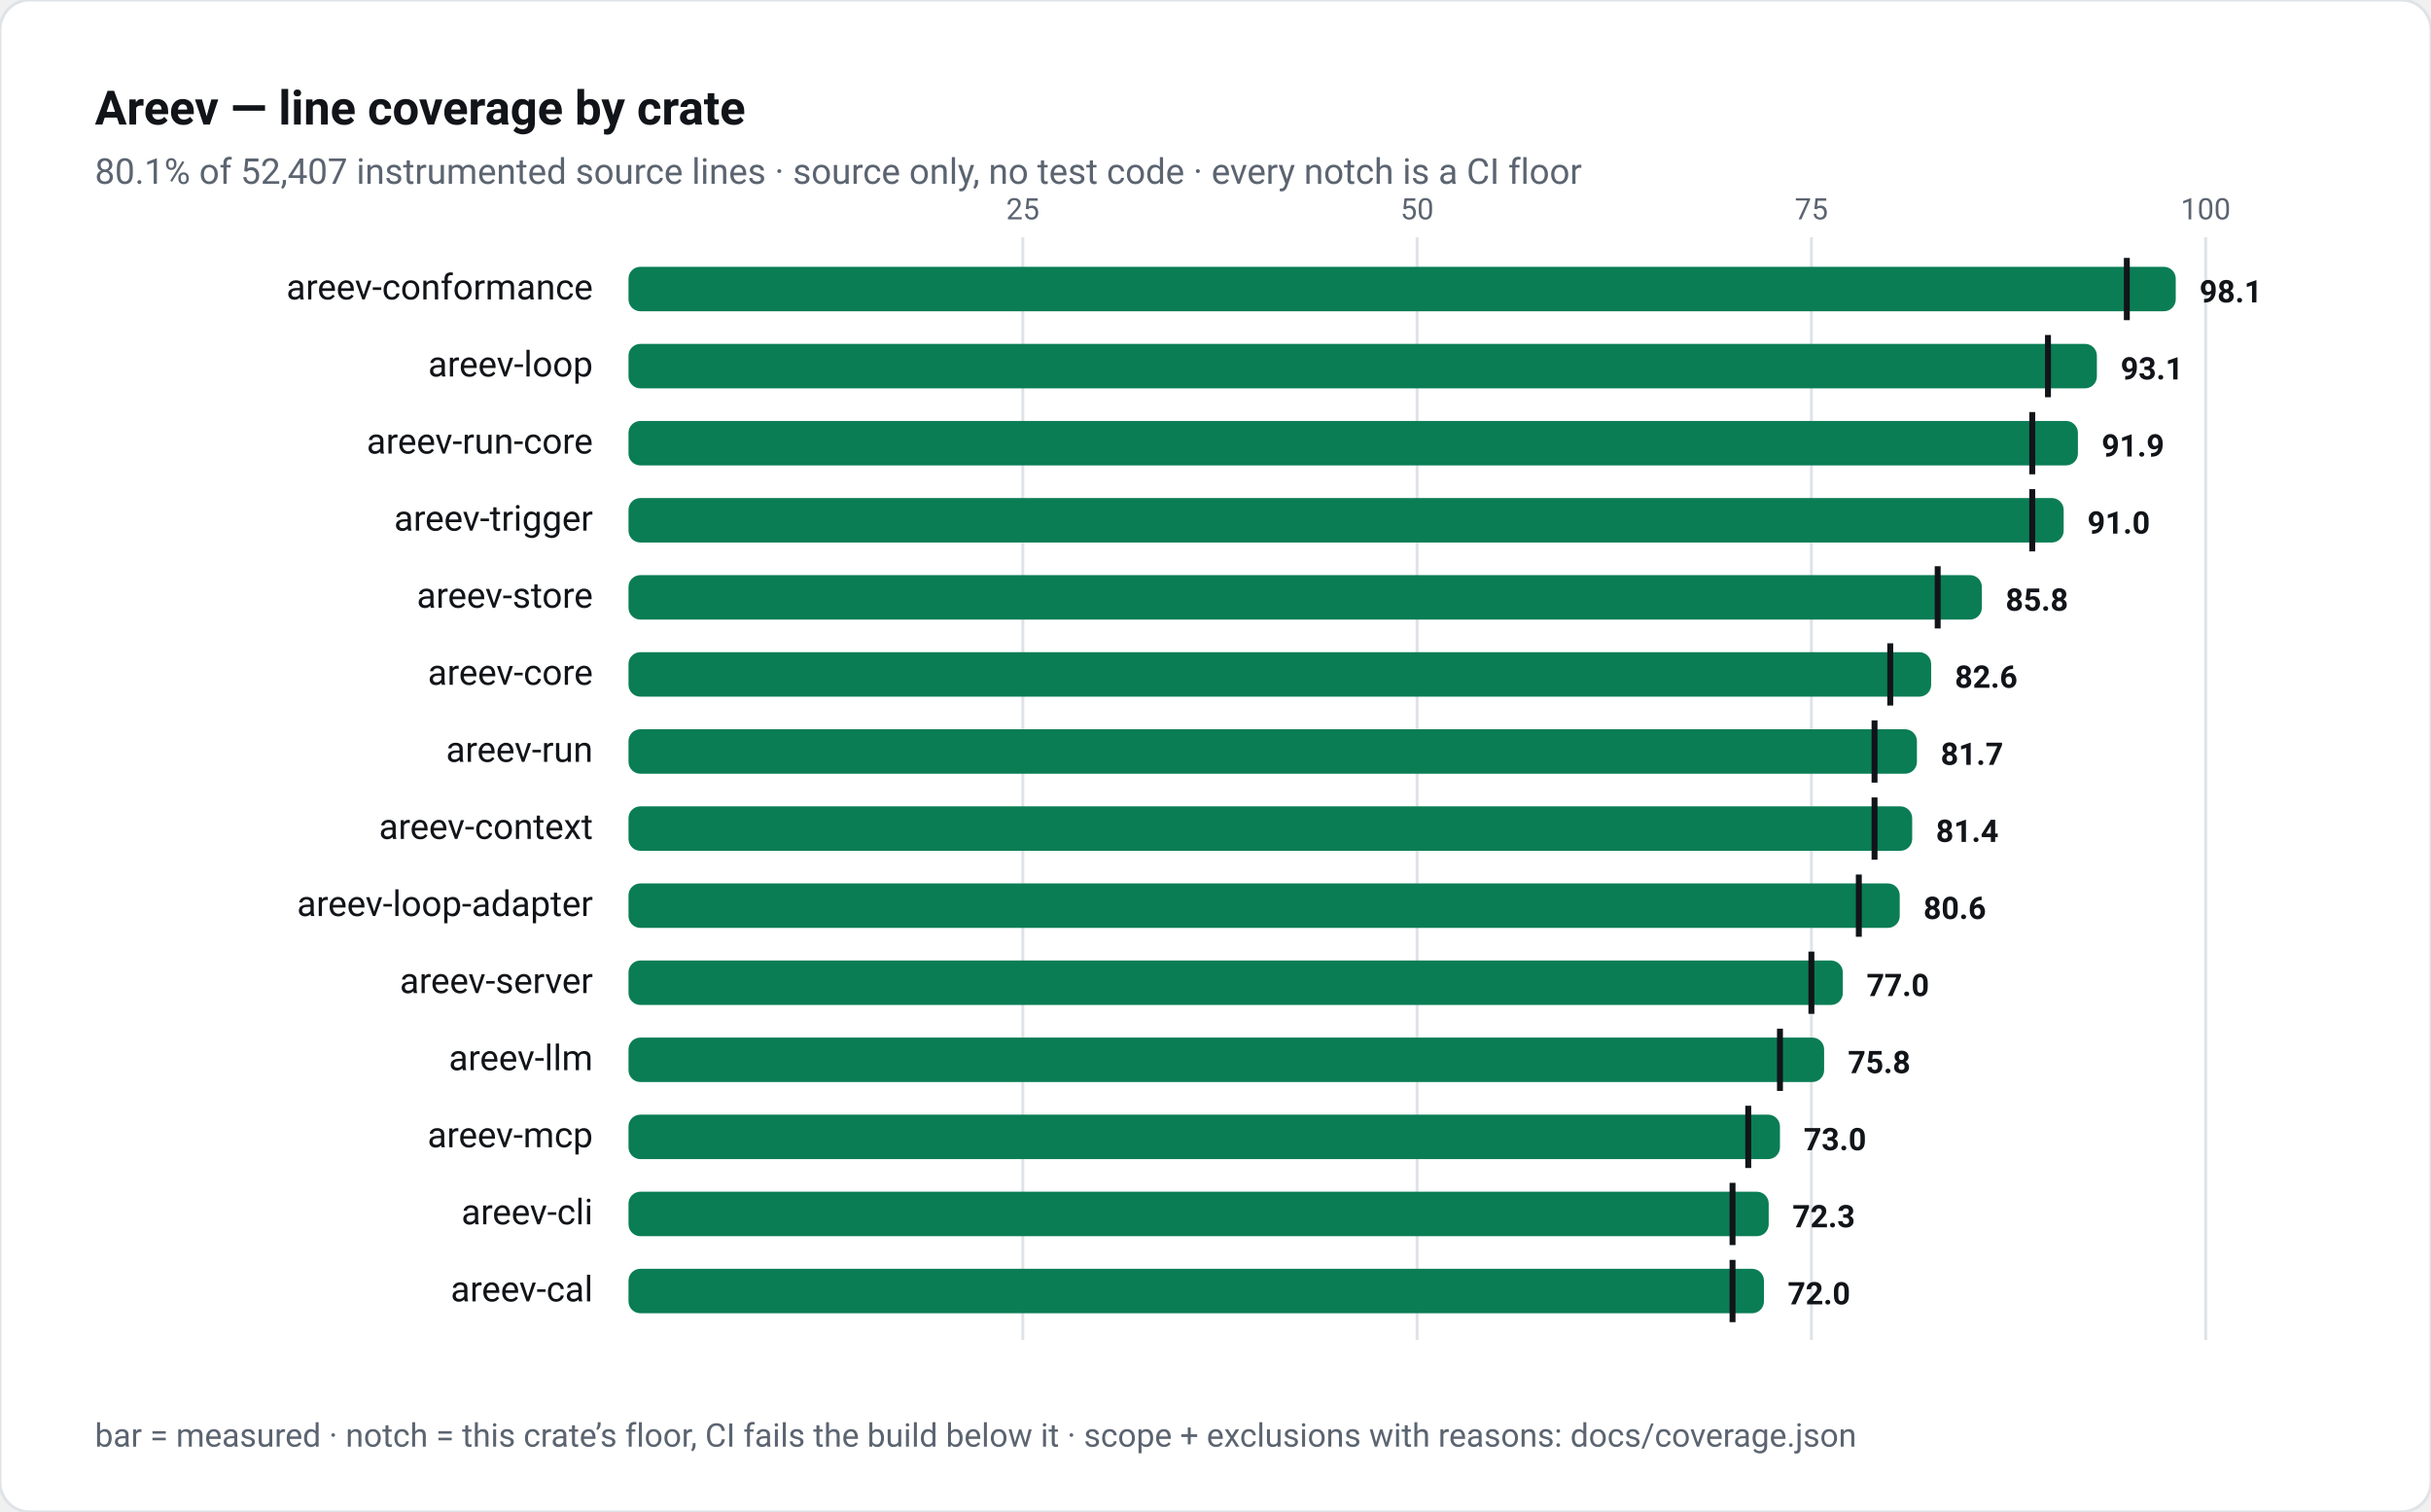
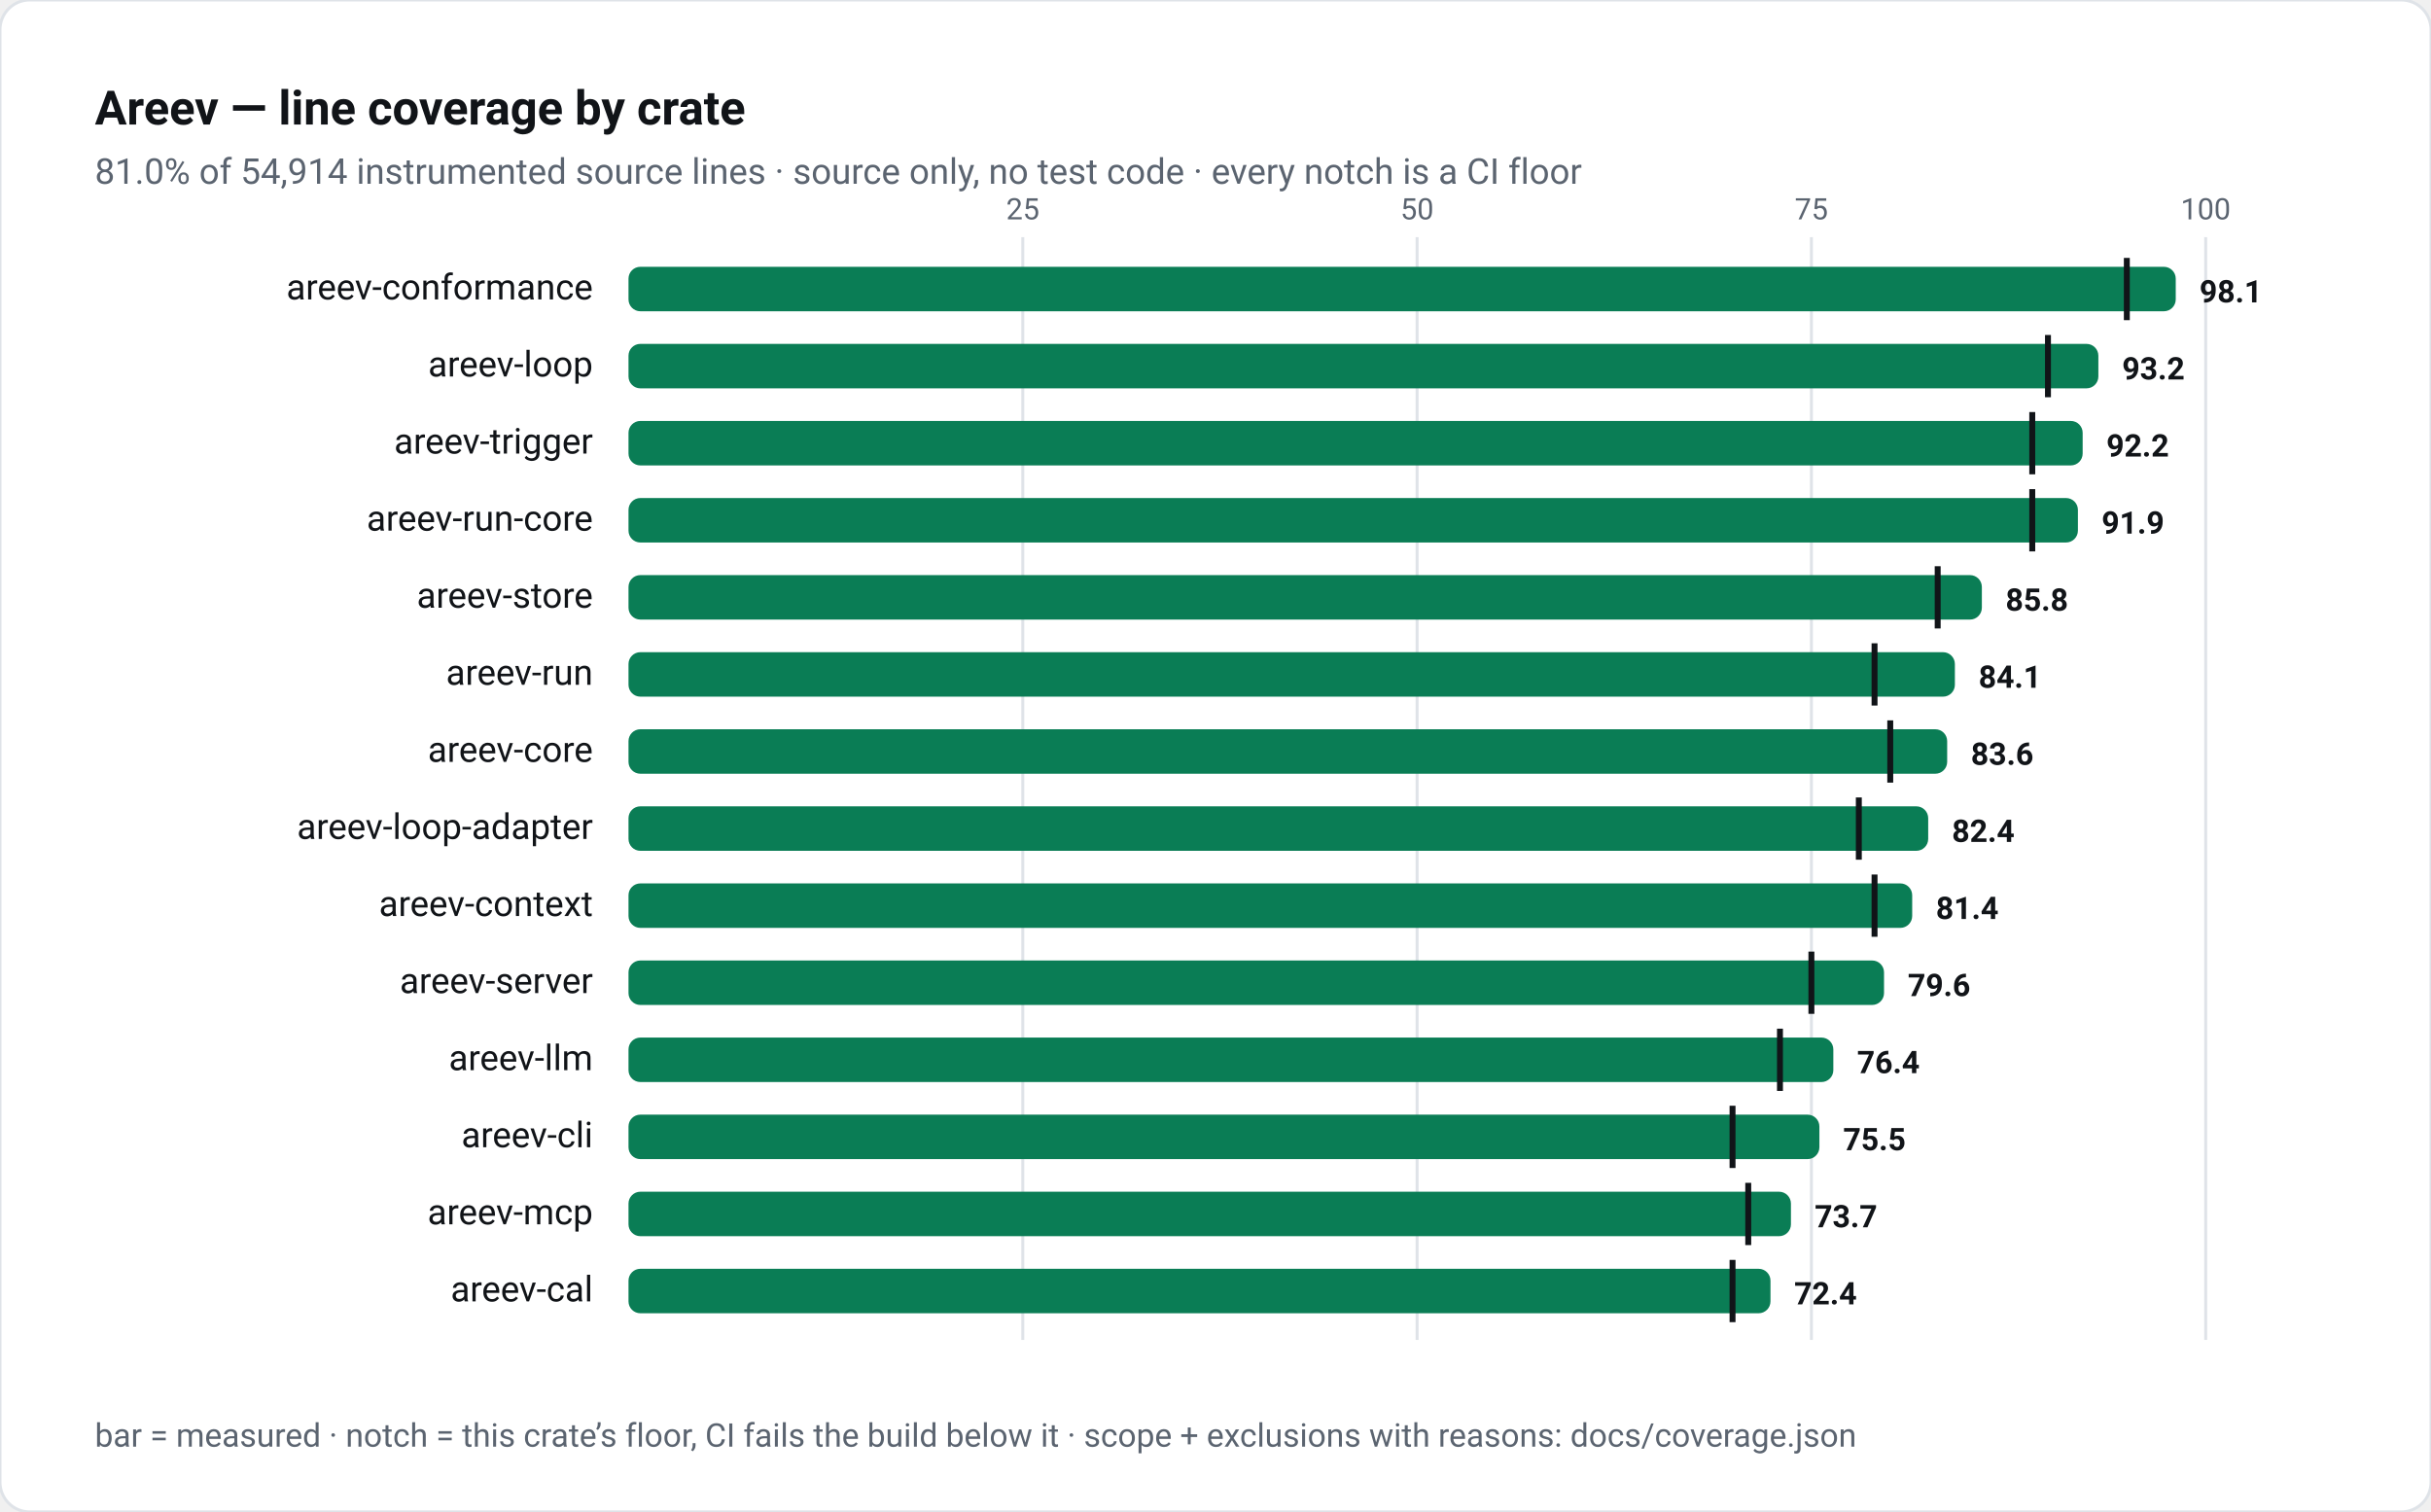
- <svg xmlns="http://www.w3.org/2000/svg" width="820" height="510" viewBox="0 0 820 510" role="img" aria-label="Areev line coverage by crate: 80.1% overall, each crate gated by its own CI floor">
+ <svg xmlns="http://www.w3.org/2000/svg" width="820" height="510" viewBox="0 0 820 510" role="img" aria-label="Areev line coverage by crate: 81.0% overall, each crate gated by its own CI floor">
  <style>text{font-family:ui-sans-serif,-apple-system,"Segoe UI",Roboto,Helvetica,Arial,sans-serif}.n{font-weight:700;font-variant-numeric:tabular-nums}.v{font-weight:600;font-variant-numeric:tabular-nums}</style>
  <rect width="820" height="510" rx="10" fill="#ffffff" stroke="#dfe3e8" />
  <text x="32" y="42" class="n" font-size="16" fill="#111418">Areev — line coverage by crate</text>
-   <text x="32" y="62" font-size="12" fill="#5b6470">80.1% of 52,407 instrumented source lines · source only, no test code · every notch is a CI floor</text>
+   <text x="32" y="62" font-size="12" fill="#5b6470">81.0% of 54,914 instrumented source lines · source only, no test code · every notch is a CI floor</text>
  <path d="M345.0 80V452" stroke="#dfe3e8" stroke-width="1" />
  <text x="345.0" y="74" font-size="10" fill="#5b6470" text-anchor="middle">25</text>
  <path d="M478.0 80V452" stroke="#dfe3e8" stroke-width="1" />
  <text x="478.0" y="74" font-size="10" fill="#5b6470" text-anchor="middle">50</text>
  <path d="M611.0 80V452" stroke="#dfe3e8" stroke-width="1" />
  <text x="611.0" y="74" font-size="10" fill="#5b6470" text-anchor="middle">75</text>
  <path d="M744.0 80V452" stroke="#dfe3e8" stroke-width="1" />
  <text x="744.0" y="74" font-size="10" fill="#5b6470" text-anchor="middle">100</text>
  <text x="200" y="101" font-size="12" fill="#111418" text-anchor="end">areev-conformance</text>
  <rect x="212" y="90" width="521.9" height="15" rx="4" fill="#0a7d55" />
  <rect x="716.4" y="87" width="2" height="21" fill="#111418" />
  <text x="741.9" y="102" class="v" font-size="10.5" fill="#111418">98.1</text>
  <text x="200" y="127" font-size="12" fill="#111418" text-anchor="end">areev-loop</text>
-   <rect x="212" y="116" width="495.3" height="15" rx="4" fill="#0a7d55" />
+   <rect x="212" y="116" width="495.8" height="15" rx="4" fill="#0a7d55" />
  <rect x="689.8" y="113" width="2" height="21" fill="#111418" />
-   <text x="715.3" y="128" class="v" font-size="10.5" fill="#111418">93.1</text>
-   <text x="200" y="153" font-size="12" fill="#111418" text-anchor="end">areev-run-core</text>
-   <rect x="212" y="142" width="488.9" height="15" rx="4" fill="#0a7d55" />
+   <text x="715.8" y="128" class="v" font-size="10.5" fill="#111418">93.2</text>
+   <text x="200" y="153" font-size="12" fill="#111418" text-anchor="end">areev-trigger</text>
+   <rect x="212" y="142" width="490.5" height="15" rx="4" fill="#0a7d55" />
  <rect x="684.5" y="139" width="2" height="21" fill="#111418" />
-   <text x="708.9" y="154" class="v" font-size="10.5" fill="#111418">91.9</text>
-   <text x="200" y="179" font-size="12" fill="#111418" text-anchor="end">areev-trigger</text>
-   <rect x="212" y="168" width="484.1" height="15" rx="4" fill="#0a7d55" />
+   <text x="710.5" y="154" class="v" font-size="10.5" fill="#111418">92.2</text>
+   <text x="200" y="179" font-size="12" fill="#111418" text-anchor="end">areev-run-core</text>
+   <rect x="212" y="168" width="488.9" height="15" rx="4" fill="#0a7d55" />
  <rect x="684.5" y="165" width="2" height="21" fill="#111418" />
-   <text x="704.1" y="180" class="v" font-size="10.5" fill="#111418">91.0</text>
+   <text x="708.9" y="180" class="v" font-size="10.5" fill="#111418">91.9</text>
  <text x="200" y="205" font-size="12" fill="#111418" text-anchor="end">areev-store</text>
  <rect x="212" y="194" width="456.5" height="15" rx="4" fill="#0a7d55" />
  <rect x="652.6" y="191" width="2" height="21" fill="#111418" />
  <text x="676.5" y="206" class="v" font-size="10.5" fill="#111418">85.8</text>
-   <text x="200" y="231" font-size="12" fill="#111418" text-anchor="end">areev-core</text>
-   <rect x="212" y="220" width="439.4" height="15" rx="4" fill="#0a7d55" />
-   <rect x="636.6" y="217" width="2" height="21" fill="#111418" />
-   <text x="659.4" y="232" class="v" font-size="10.5" fill="#111418">82.6</text>
-   <text x="200" y="257" font-size="12" fill="#111418" text-anchor="end">areev-run</text>
-   <rect x="212" y="246" width="434.6" height="15" rx="4" fill="#0a7d55" />
-   <rect x="631.3" y="243" width="2" height="21" fill="#111418" />
-   <text x="654.6" y="258" class="v" font-size="10.5" fill="#111418">81.7</text>
-   <text x="200" y="283" font-size="12" fill="#111418" text-anchor="end">areev-context</text>
-   <rect x="212" y="272" width="433.0" height="15" rx="4" fill="#0a7d55" />
-   <rect x="631.3" y="269" width="2" height="21" fill="#111418" />
-   <text x="653.0" y="284" class="v" font-size="10.5" fill="#111418">81.4</text>
-   <text x="200" y="309" font-size="12" fill="#111418" text-anchor="end">areev-loop-adapter</text>
-   <rect x="212" y="298" width="428.8" height="15" rx="4" fill="#0a7d55" />
-   <rect x="626.0" y="295" width="2" height="21" fill="#111418" />
-   <text x="648.8" y="310" class="v" font-size="10.5" fill="#111418">80.6</text>
+   <text x="200" y="231" font-size="12" fill="#111418" text-anchor="end">areev-run</text>
+   <rect x="212" y="220" width="447.4" height="15" rx="4" fill="#0a7d55" />
+   <rect x="631.3" y="217" width="2" height="21" fill="#111418" />
+   <text x="667.4" y="232" class="v" font-size="10.5" fill="#111418">84.1</text>
+   <text x="200" y="257" font-size="12" fill="#111418" text-anchor="end">areev-core</text>
+   <rect x="212" y="246" width="444.8" height="15" rx="4" fill="#0a7d55" />
+   <rect x="636.6" y="243" width="2" height="21" fill="#111418" />
+   <text x="664.8" y="258" class="v" font-size="10.5" fill="#111418">83.6</text>
+   <text x="200" y="283" font-size="12" fill="#111418" text-anchor="end">areev-loop-adapter</text>
+   <rect x="212" y="272" width="438.4" height="15" rx="4" fill="#0a7d55" />
+   <rect x="626.0" y="269" width="2" height="21" fill="#111418" />
+   <text x="658.4" y="284" class="v" font-size="10.5" fill="#111418">82.4</text>
+   <text x="200" y="309" font-size="12" fill="#111418" text-anchor="end">areev-context</text>
+   <rect x="212" y="298" width="433.0" height="15" rx="4" fill="#0a7d55" />
+   <rect x="631.3" y="295" width="2" height="21" fill="#111418" />
+   <text x="653.0" y="310" class="v" font-size="10.5" fill="#111418">81.4</text>
  <text x="200" y="335" font-size="12" fill="#111418" text-anchor="end">areev-server</text>
-   <rect x="212" y="324" width="409.6" height="15" rx="4" fill="#0a7d55" />
+   <rect x="212" y="324" width="423.5" height="15" rx="4" fill="#0a7d55" />
  <rect x="610.0" y="321" width="2" height="21" fill="#111418" />
-   <text x="629.6" y="336" class="v" font-size="10.5" fill="#111418">77.0</text>
+   <text x="643.5" y="336" class="v" font-size="10.5" fill="#111418">79.6</text>
  <text x="200" y="361" font-size="12" fill="#111418" text-anchor="end">areev-llm</text>
-   <rect x="212" y="350" width="403.3" height="15" rx="4" fill="#0a7d55" />
+   <rect x="212" y="350" width="406.4" height="15" rx="4" fill="#0a7d55" />
  <rect x="599.4" y="347" width="2" height="21" fill="#111418" />
-   <text x="623.3" y="362" class="v" font-size="10.5" fill="#111418">75.8</text>
-   <text x="200" y="387" font-size="12" fill="#111418" text-anchor="end">areev-mcp</text>
-   <rect x="212" y="376" width="388.4" height="15" rx="4" fill="#0a7d55" />
-   <rect x="588.7" y="373" width="2" height="21" fill="#111418" />
-   <text x="608.4" y="388" class="v" font-size="10.5" fill="#111418">73.0</text>
-   <text x="200" y="413" font-size="12" fill="#111418" text-anchor="end">areev-cli</text>
-   <rect x="212" y="402" width="384.6" height="15" rx="4" fill="#0a7d55" />
-   <rect x="583.4" y="399" width="2" height="21" fill="#111418" />
-   <text x="604.6" y="414" class="v" font-size="10.5" fill="#111418">72.3</text>
+   <text x="626.4" y="362" class="v" font-size="10.5" fill="#111418">76.4</text>
+   <text x="200" y="387" font-size="12" fill="#111418" text-anchor="end">areev-cli</text>
+   <rect x="212" y="376" width="401.7" height="15" rx="4" fill="#0a7d55" />
+   <rect x="583.4" y="373" width="2" height="21" fill="#111418" />
+   <text x="621.7" y="388" class="v" font-size="10.5" fill="#111418">75.5</text>
+   <text x="200" y="413" font-size="12" fill="#111418" text-anchor="end">areev-mcp</text>
+   <rect x="212" y="402" width="392.1" height="15" rx="4" fill="#0a7d55" />
+   <rect x="588.7" y="399" width="2" height="21" fill="#111418" />
+   <text x="612.1" y="414" class="v" font-size="10.5" fill="#111418">73.7</text>
  <text x="200" y="439" font-size="12" fill="#111418" text-anchor="end">areev-cal</text>
-   <rect x="212" y="428" width="383.0" height="15" rx="4" fill="#0a7d55" />
+   <rect x="212" y="428" width="385.2" height="15" rx="4" fill="#0a7d55" />
  <rect x="583.4" y="425" width="2" height="21" fill="#111418" />
-   <text x="603.0" y="440" class="v" font-size="10.5" fill="#111418">72.0</text>
+   <text x="605.2" y="440" class="v" font-size="10.5" fill="#111418">72.4</text>
  <text x="32" y="488" font-size="11" fill="#5b6470">bar = measured · notch = this crate’s floor, CI fails the build below it · scope + exclusions with reasons: docs/coverage.json</text>
</svg>
